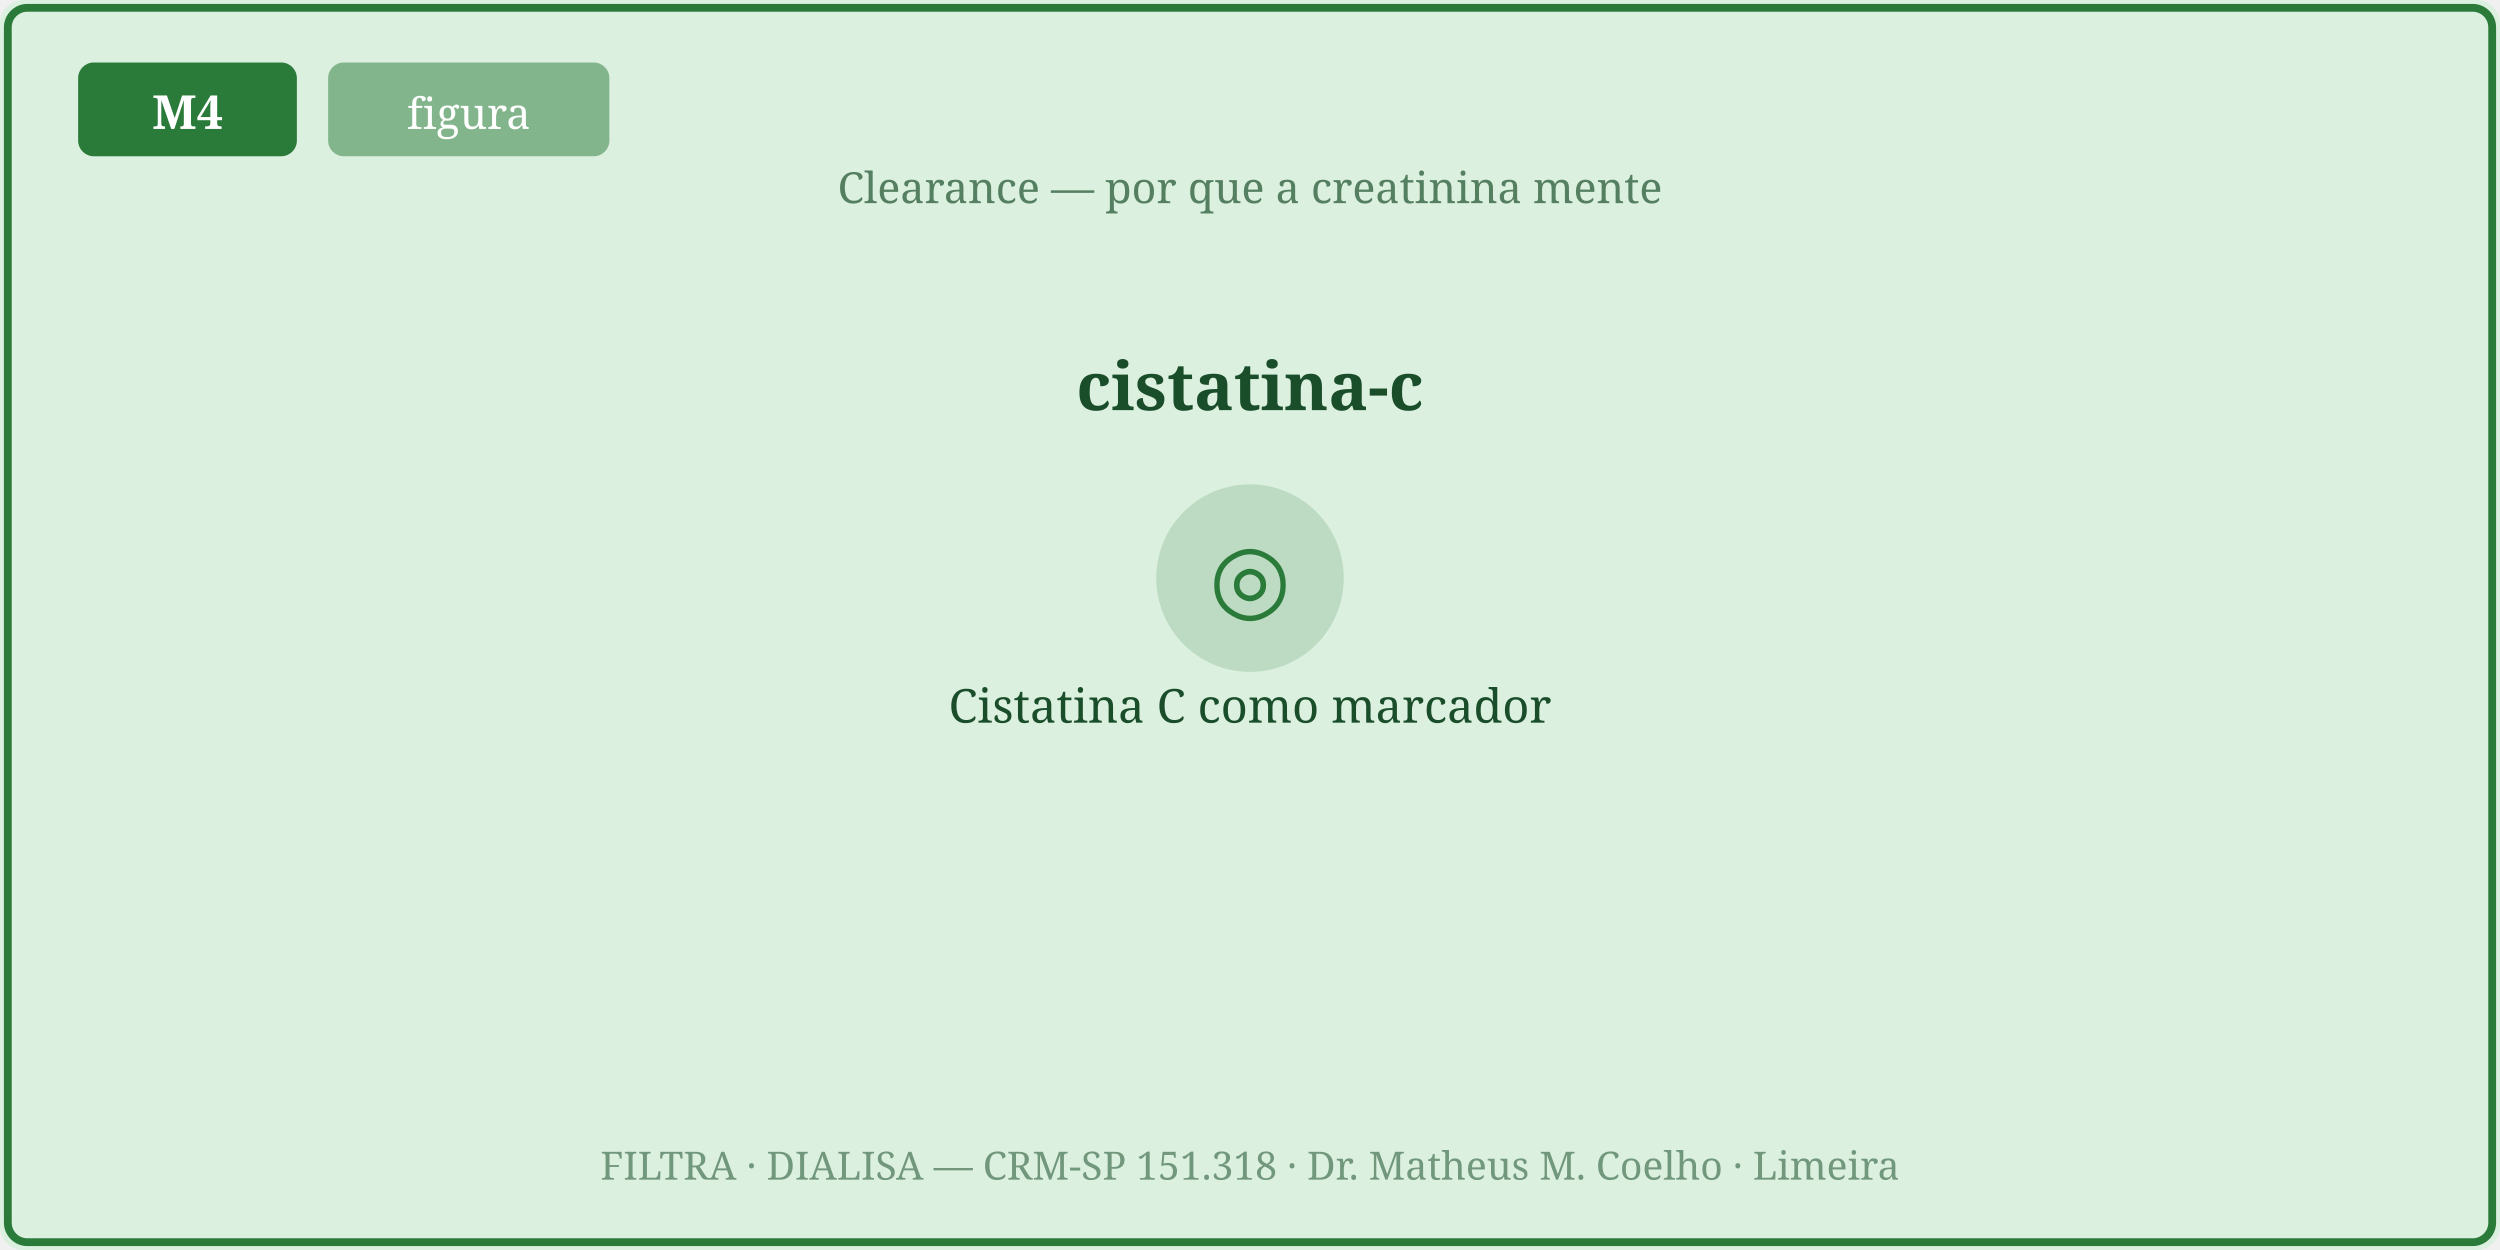
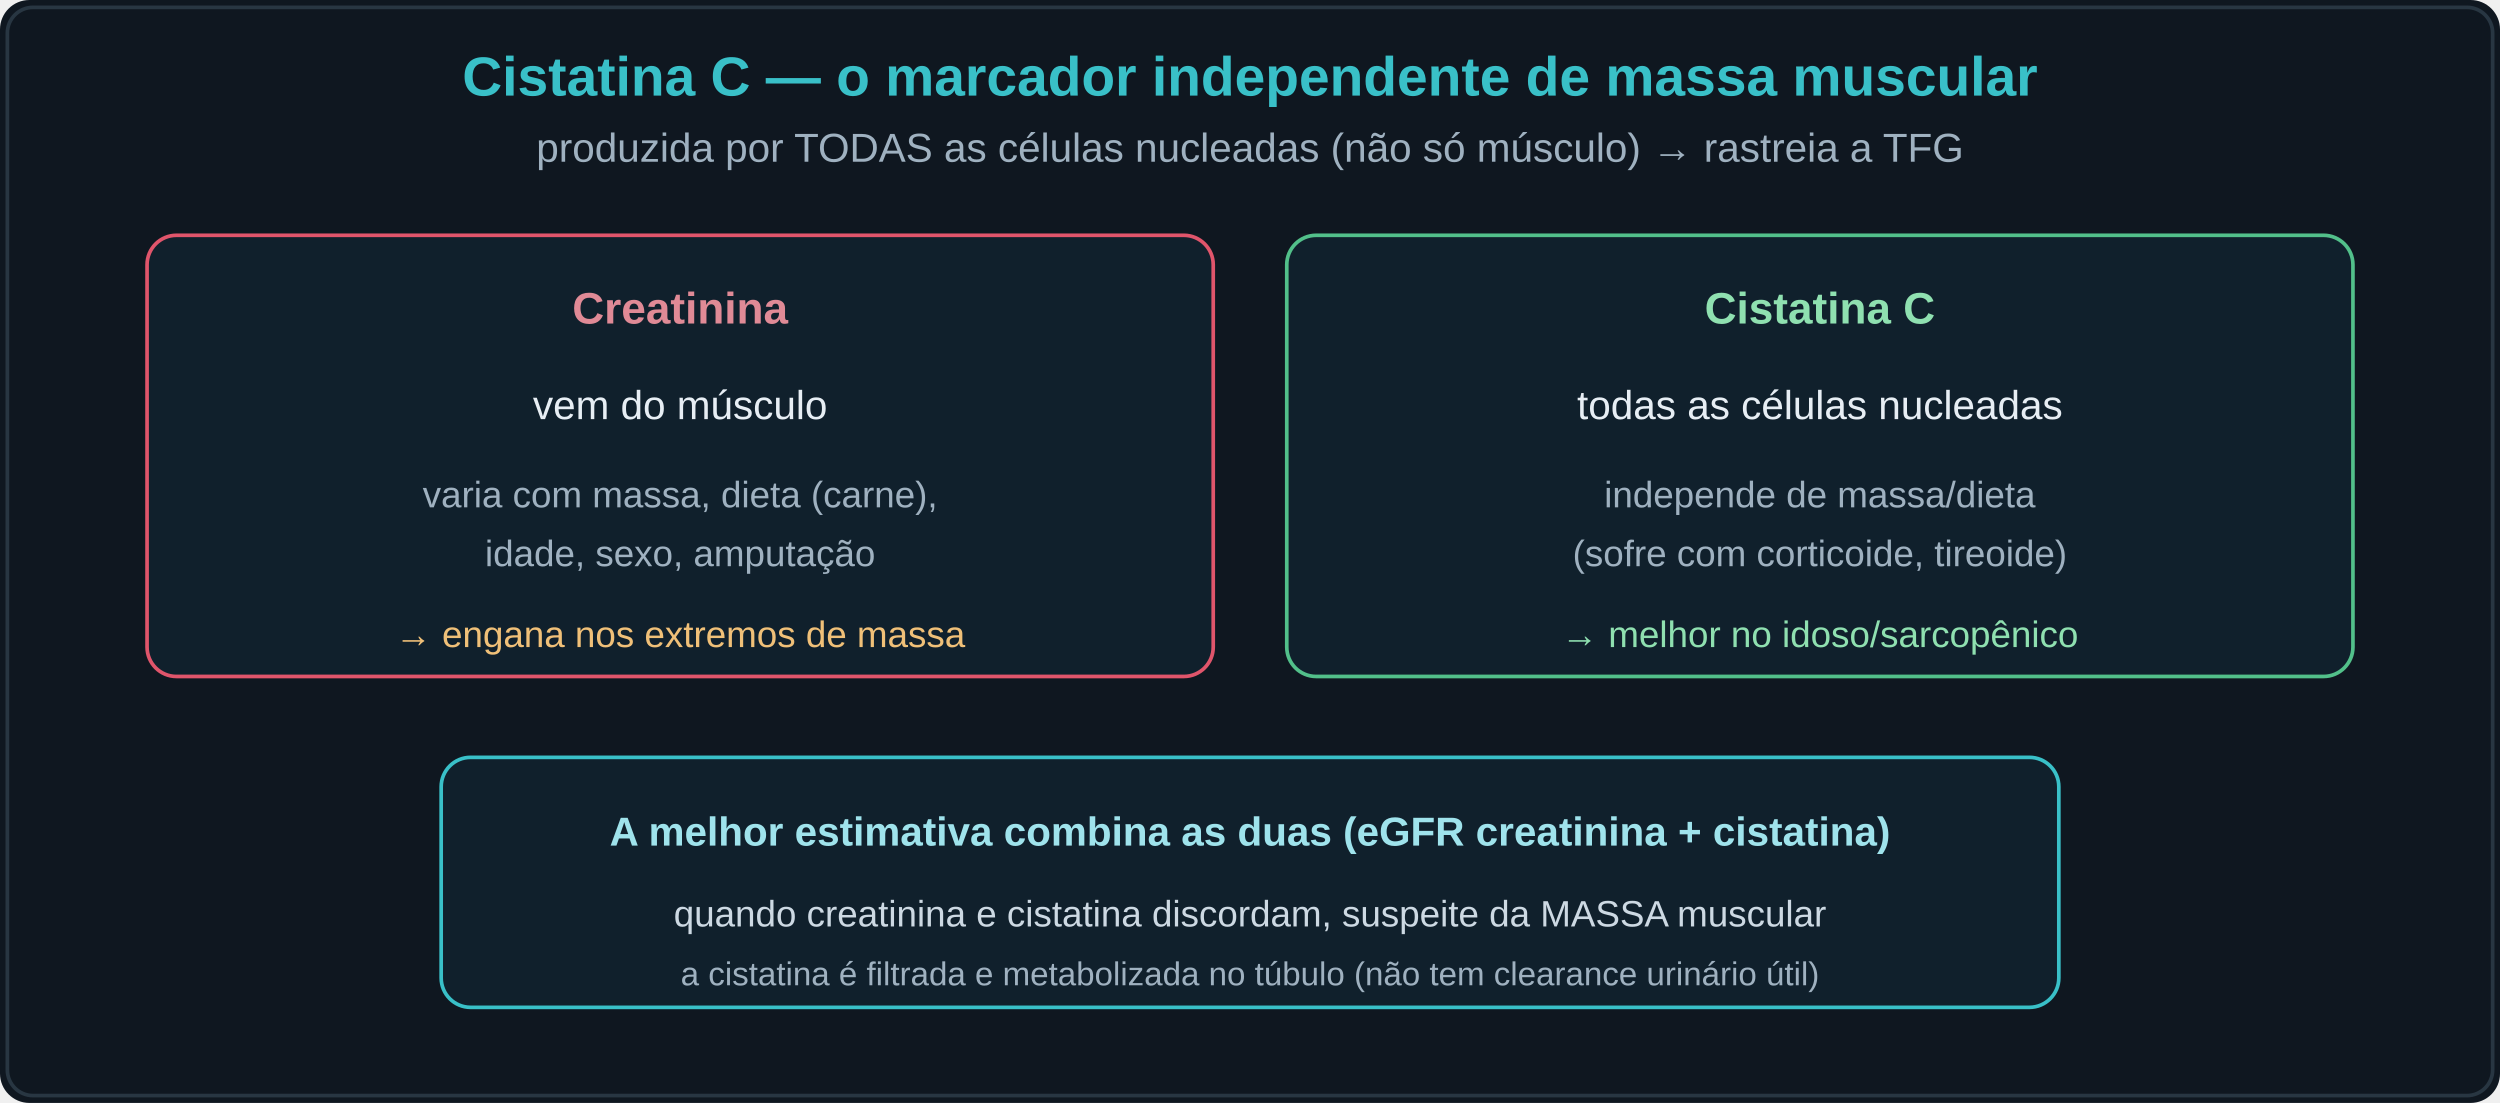
- <svg xmlns="http://www.w3.org/2000/svg" viewBox="0 0 640 320" font-family="Georgia,serif">
-   <rect width="640" height="320" fill="#dcf0e0" rx="6" />
-   <rect x="2" y="2" width="636" height="316" rx="5" fill="none" stroke="#2a7a3a" stroke-width="2" />
-   <rect x="20" y="16" width="56" height="24" rx="4" fill="#2a7a3a" />
-   <text x="48" y="33" text-anchor="middle" font-size="12" font-weight="bold" fill="white">M4</text>
-   <rect x="84" y="16" width="72" height="24" rx="4" fill="#2a7a3a" opacity="0.5" />
-   <text x="120" y="33" text-anchor="middle" font-size="11" fill="white">figura</text>
-   <text x="320" y="52" text-anchor="middle" font-size="11" fill="#1a4e2a" opacity="0.7">Clearance — por que a creatinina mente</text>
-   <text x="320" y="105" text-anchor="middle" font-size="17" font-weight="bold" fill="#1a4e2a">cistatina-c</text>
-   <circle cx="320" cy="148" r="24" fill="#2a7a3a" opacity="0.18" />
-   <text x="320" y="156" text-anchor="middle" font-size="24" fill="#2a7a3a">◎</text>
-   <text x="320" y="185" text-anchor="middle" font-size="12" fill="#1a4e2a">Cistatina C como marcador</text>
-   <text x="320" y="302" text-anchor="middle" font-size="10" fill="#1a4e2a" opacity="0.55">FILTRA · DIALISA — CRM-SP 151.318 · Dr. Matheus M. Coelho · Limeira</text>
+ <svg xmlns="http://www.w3.org/2000/svg" viewBox="0 0 680 300" font-family="system-ui,Arial,sans-serif">
+   <rect width="680" height="300" rx="8" fill="#0f1720" />
+   <rect x="2" y="2" width="676" height="296" rx="7" fill="none" stroke="#283642" />
+   <text x="340" y="26" text-anchor="middle" font-size="15" font-weight="bold" fill="#39c0c8">Cistatina C — o marcador independente de massa muscular</text>
+   <text x="340" y="44" text-anchor="middle" font-size="11" fill="#9fb1c0">produzida por TODAS as células nucleadas (não só músculo) → rastreia a TFG</text>
+   <rect x="40" y="64" width="290" height="120" rx="8" fill="#10202c" stroke="#e0556b" />
+   <text x="185" y="88" text-anchor="middle" font-size="12" fill="#e08a96" font-weight="bold">Creatinina</text>
+   <text x="185" y="114" text-anchor="middle" font-size="11" fill="#e7eef4">vem do músculo</text>
+   <text x="185" y="138" text-anchor="middle" font-size="10" fill="#9fb1c0">varia com massa, dieta (carne),</text>
+   <text x="185" y="154" text-anchor="middle" font-size="10" fill="#9fb1c0">idade, sexo, amputação</text>
+   <text x="185" y="176" text-anchor="middle" font-size="10" fill="#f0c078">→ engana nos extremos de massa</text>
+   <rect x="350" y="64" width="290" height="120" rx="8" fill="#10202c" stroke="#52c08a" />
+   <text x="495" y="88" text-anchor="middle" font-size="12" fill="#8fe0b0" font-weight="bold">Cistatina C</text>
+   <text x="495" y="114" text-anchor="middle" font-size="11" fill="#e7eef4">todas as células nucleadas</text>
+   <text x="495" y="138" text-anchor="middle" font-size="10" fill="#9fb1c0">independe de massa/dieta</text>
+   <text x="495" y="154" text-anchor="middle" font-size="10" fill="#9fb1c0">(sofre com corticoide, tireoide)</text>
+   <text x="495" y="176" text-anchor="middle" font-size="10" fill="#8fe0b0">→ melhor no idoso/sarcopênico</text>
+   <rect x="120" y="206" width="440" height="68" rx="8" fill="#10202c" stroke="#39c0c8" />
+   <text x="340" y="230" text-anchor="middle" font-size="11" fill="#9fe3ec" font-weight="bold">A melhor estimativa combina as duas (eGFR creatinina + cistatina)</text>
+   <text x="340" y="252" text-anchor="middle" font-size="10" fill="#cdd9e3">quando creatinina e cistatina discordam, suspeite da MASSA muscular</text>
+   <text x="340" y="268" text-anchor="middle" font-size="9" fill="#9fb1c0">a cistatina é filtrada e metabolizada no túbulo (não tem clearance urinário útil)</text>
</svg>
